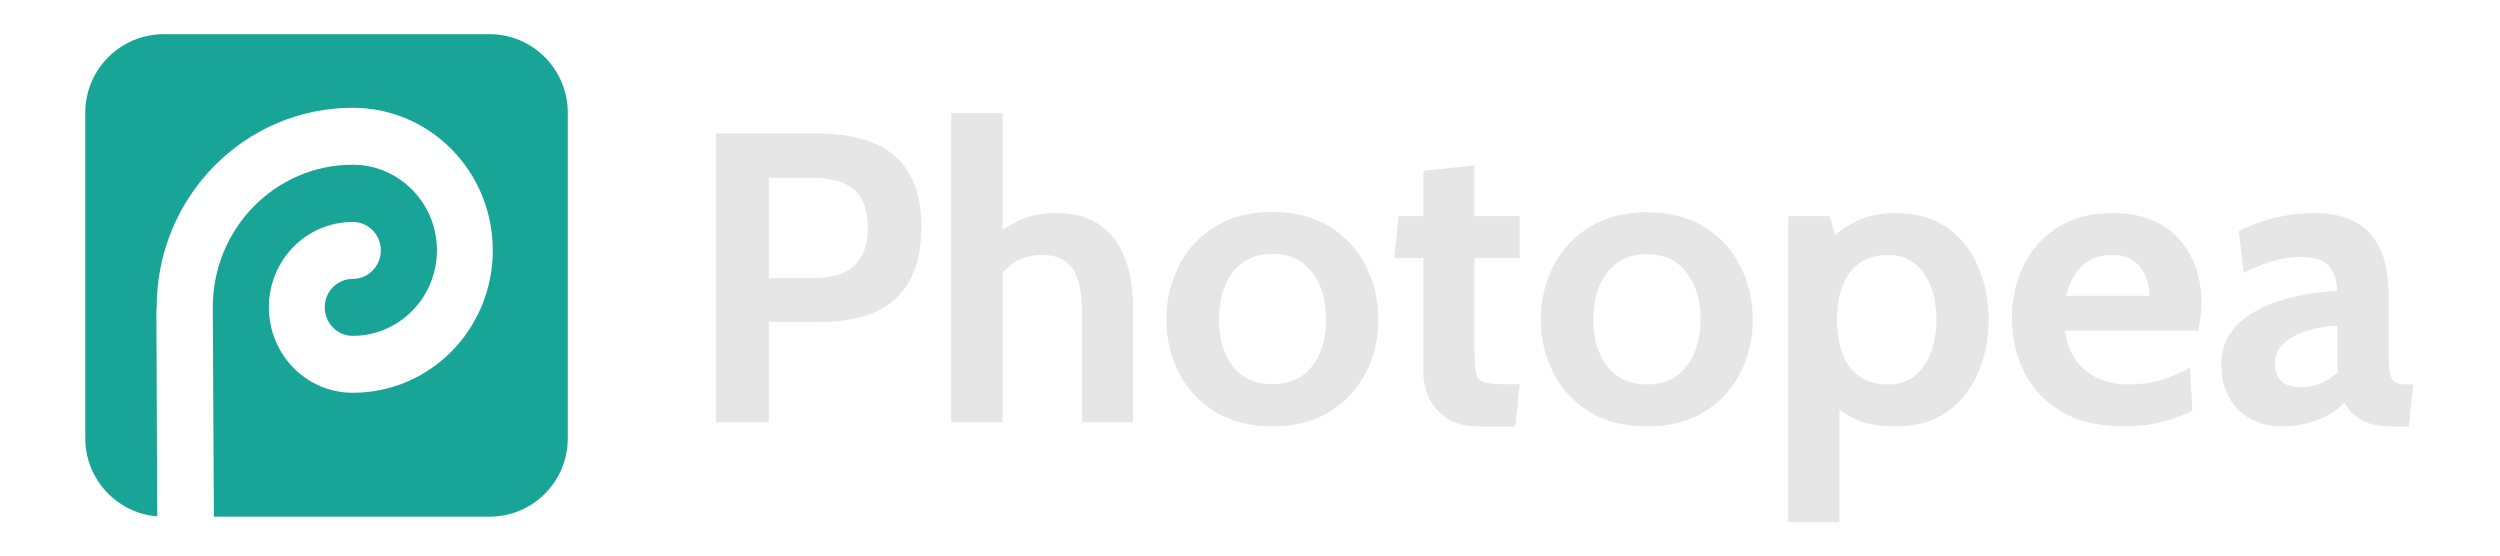
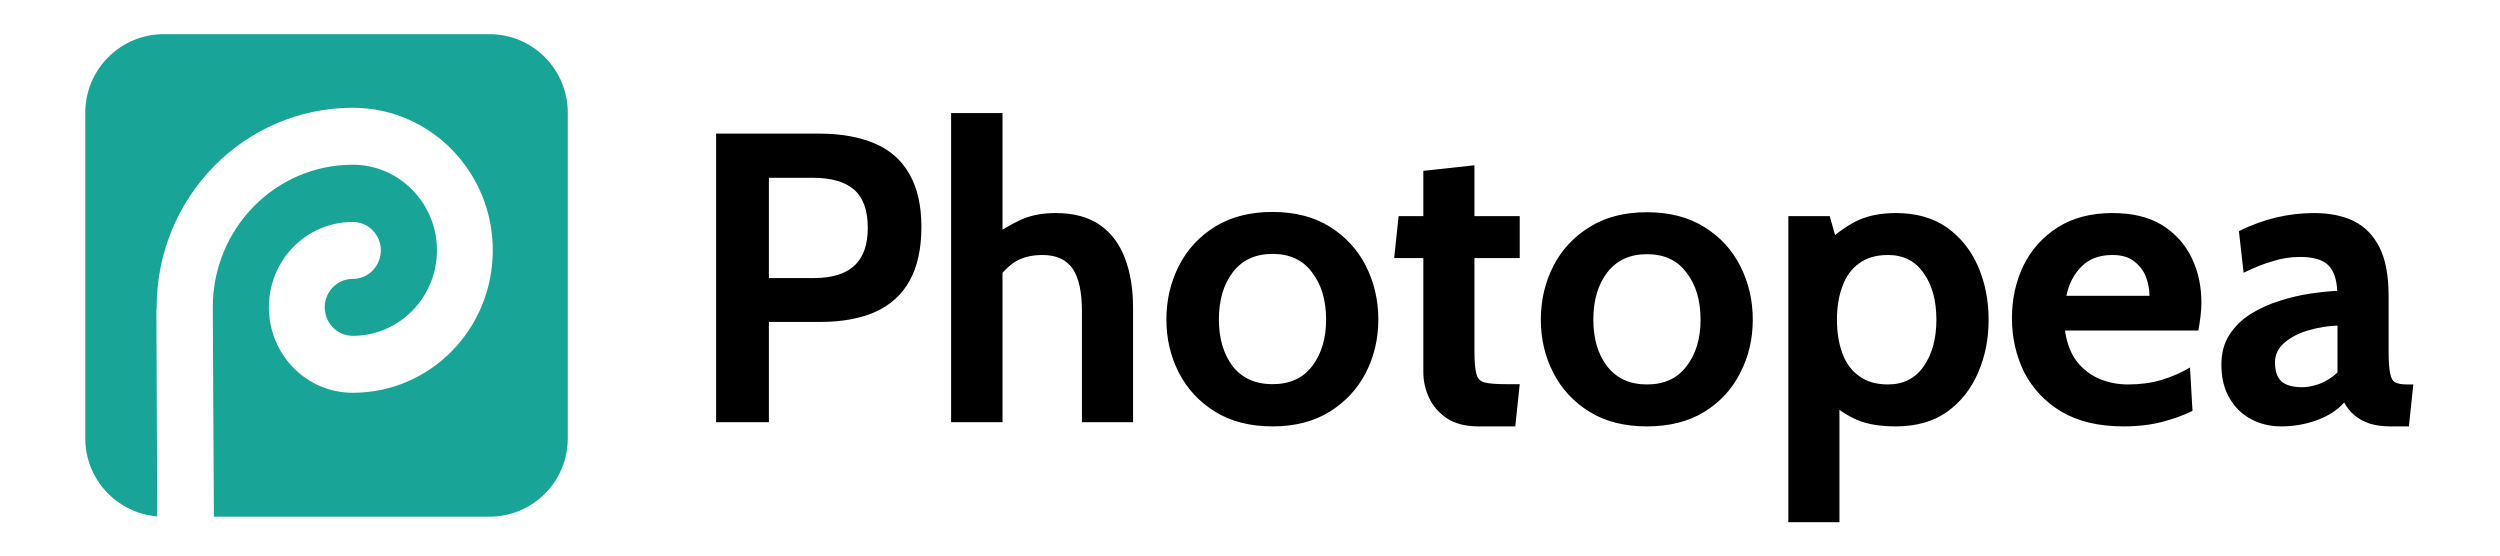
<svg xmlns="http://www.w3.org/2000/svg" version="1.2" viewBox="0 0 900 200" width="900" height="200">
-   <style>.A{fill:#e6e6e6}.B{fill:#18a497}</style>
+   <style>.A{fill:#000000}.B{fill:#18a497}</style>
  <path class="A" d="m276.8 152h-19v-103.9h37q11.9 0 20.2 3.6q8.2 3.5 12.4 11q4.3 7.4 4.3 19q0 11.7-4.2 19.3q-4.2 7.6-12.4 11.3q-8.2 3.6-19.9 3.6h-18.4zm0-88v36.1h16.2q9.7 0 14.5-4.4q4.9-4.4 4.9-13.7q0-9.4-4.9-13.7q-4.9-4.3-15-4.3zm84.1 88h-18.5v-111.3h18.5v48l-4.2-3.3q4.7-3.3 10.2-6q5.5-2.7 13.1-2.7q9.8 0 16 4.3q6.1 4.3 9 12q2.9 7.7 2.9 17.8v41.2h-18.4v-39.9q0-10.4-3.3-15.3q-3.4-5-10.9-5q-6.5 0-10.7 3q-4 3-7.2 8.1l3.5-9.9zm97.2 1.5q-12.1 0-20.7-5.3q-8.5-5.3-13-14q-4.5-8.8-4.5-19.2q0-10.4 4.5-19.3q4.5-8.8 13-14.1q8.6-5.3 20.7-5.3q12.1 0 20.6 5.3q8.5 5.3 13 14.1q4.5 8.9 4.5 19.3q0 10.4-4.5 19.2q-4.5 8.7-13 14q-8.5 5.3-20.6 5.3zm0-15.2q9.3 0 14.2-6.4q5.1-6.6 5.1-16.9q0-10.4-5.1-17q-4.9-6.6-14.2-6.6q-9.2 0-14.3 6.6q-5 6.6-5 17q0 10.3 5 16.9q5.1 6.4 14.3 6.4zm87.4 15.2h-13.2q-7 0-11.4-2.9q-4.3-2.9-6.4-7.3q-2.1-4.5-2.1-9.3v-41.1h-10.5l1.6-15.1h8.9v-16.3l18.4-2v18.3h16.3v15.1h-16.3v33.5q0 5.7 0.7 8.2q0.6 2.5 3 3.1q2.4 0.6 7.6 0.6h5zm47.4 0q-12.1 0-20.6-5.2q-8.6-5.3-13.1-14.1q-4.5-8.7-4.5-19.1q0-10.5 4.5-19.3q4.5-8.8 13.1-14.1q8.5-5.3 20.6-5.3q12.1 0 20.6 5.3q8.6 5.3 13 14.1q4.5 8.8 4.5 19.3q0 10.4-4.5 19.1q-4.4 8.8-13 14.1q-8.5 5.2-20.6 5.2zm0-15.1q9.3 0 14.2-6.5q5.1-6.5 5.1-16.8q0-10.5-5.1-17q-4.9-6.6-14.2-6.6q-9.2 0-14.3 6.6q-5 6.5-5 17q0 10.3 5 16.8q5.1 6.5 14.3 6.5zm69.3 49.6h-18.4v-110.2h14.9l3.5 12.4l-5.5-2q5.1-5.2 11.2-8.4q6-3.1 14.6-3.1q11 0 18.4 5.2q7.4 5.3 11.2 14q3.8 8.8 3.8 19.2q0 10.4-3.8 19.1q-3.8 8.8-11.2 14.1q-7.4 5.2-18.4 5.2q-8.6 0-14.1-2.4q-5.4-2.3-10.9-7.5l4.7-3.7zm17.5-49.6q8.3 0 12.8-6.5q4.6-6.5 4.6-16.8q0-10.4-4.6-16.8q-4.5-6.5-12.8-6.5q-6.4 0-10.4 3q-4.1 2.9-6 8.2q-2 5.2-2 12.1q0 6.9 2 12.2q1.9 5.2 6 8.1q4 3 10.4 3zm84.8 15.1q-13.4 0-22.4-5.3q-8.9-5.4-13.4-14.2q-4.4-9-4.4-19.5q0-10.2 4.1-18.8q4.2-8.6 12.3-13.8q8.1-5.2 19.8-5.2q10.7 0 17.8 4.3q7.1 4.4 10.7 11.8q3.5 7.2 3.5 16.1q0 2.4-0.3 4.9q-0.3 2.5-0.8 5.2h-48q1 6.9 4.3 11.2q3.4 4.2 8.1 6.2q4.8 2 10.3 2q6.5 0 12-1.6q5.6-1.7 10.3-4.5l0.9 15.6q-4.3 2.2-10.6 3.9q-6.3 1.7-14.2 1.7zm-20.6-47h29.9q0-3.3-1.2-6.7q-1.3-3.4-4.3-5.7q-2.8-2.3-7.8-2.3q-7.1 0-11.2 4.2q-4.1 4.1-5.4 10.5zm77.3 47q-5.9 0-10.8-2.6q-4.9-2.6-7.8-7.6q-2.9-5-2.9-12q0-6.3 2.9-10.8q2.9-4.5 7.7-7.5q4.8-3 10.4-4.7q5.6-1.8 11-2.6q5.5-0.8 9.7-1q-0.3-6.4-3.3-9.3q-3-2.9-10.1-2.9q-5 0-9.7 1.5q-4.7 1.3-10.6 4.2l-1.7-15q6.7-3.3 13.4-4.9q6.8-1.6 13.7-1.6q8.3 0 14.3 2.9q6 3 9.3 9.6q3.2 6.5 3.2 17.3v20q0 5.6 0.6 8.1q0.5 2.5 1.9 3.1q1.4 0.7 4.1 0.7h2.3l-1.6 15.1h-6.7q-4.1 0-7.4-1q-3.2-1.1-5.5-3q-2.3-2-3.7-4.6q-3.6 4.1-9.9 6.4q-6.1 2.2-12.8 2.2zm7.7-14.1q2.5 0 6.1-1.2q3.6-1.4 6.5-4.1v-16.9q-5.2 0.2-10.4 1.7q-5.2 1.5-8.6 4.4q-3.5 2.9-3.5 7.2q0 4.6 2.3 6.8q2.4 2.1 7.6 2.1z" />
  <path fill-rule="evenodd" class="B" d="m59 12.3h117.2c15.6 0 28.2 12.7 28.2 28.3v117.2c0 15.6-12.6 28.2-28.2 28.2h-99.2l-0.4-74.8q0-0.3 0-0.6c0-28.3 22.5-51.3 50.4-51.3c16.7 0 30.3 13.8 30.3 30.8c0 17-13.6 30.8-30.3 30.8c-5.6 0-10.1-4.6-10.1-10.3c0-5.6 4.5-10.2 10.1-10.2c5.6 0 10.1-4.6 10.1-10.3c0-5.6-4.5-10.2-10.1-10.2c-16.7 0-30.2 13.7-30.2 30.7c0 17.1 13.5 30.8 30.2 30.8c27.9 0 50.4-22.9 50.4-51.3c0-28.3-22.5-51.3-50.4-51.3c-39 0-70.6 32.1-70.6 71.8q0 0.4 0 0.7h-0.1l0.3 74.6c-14.5-1.2-25.9-13.3-25.9-28.1v-117.2c0-15.6 12.6-28.3 28.3-28.3z" />
</svg>
